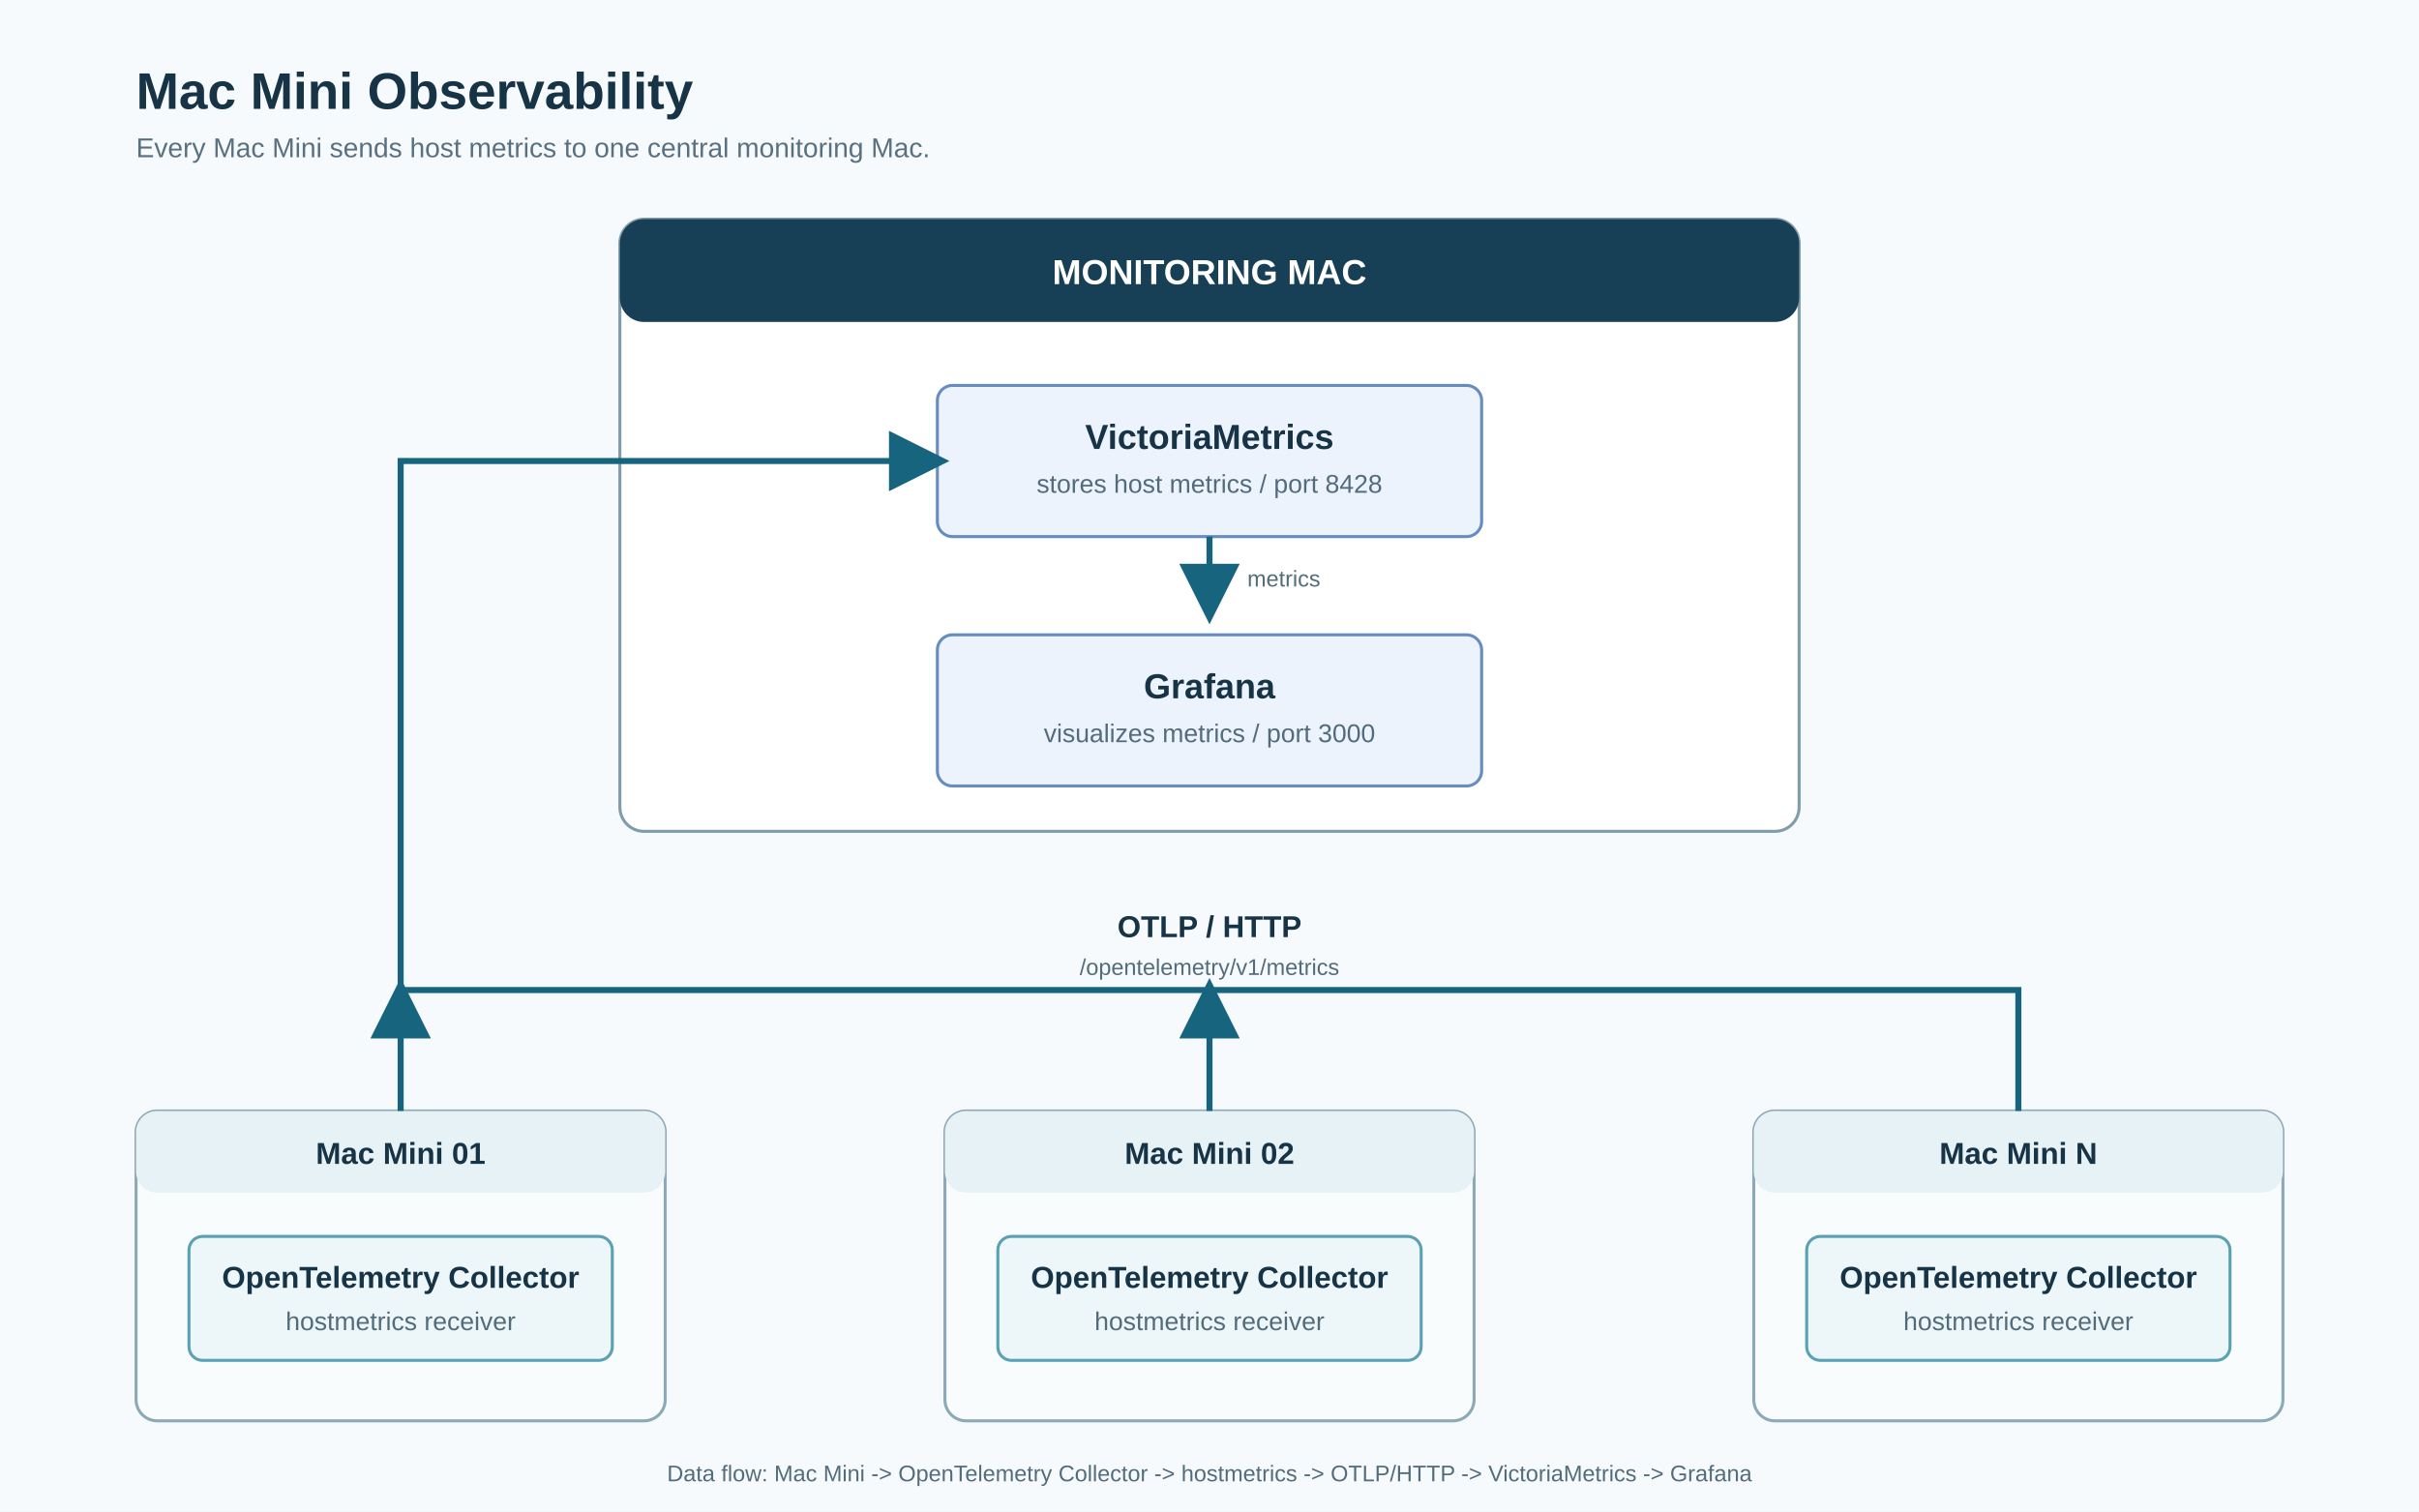
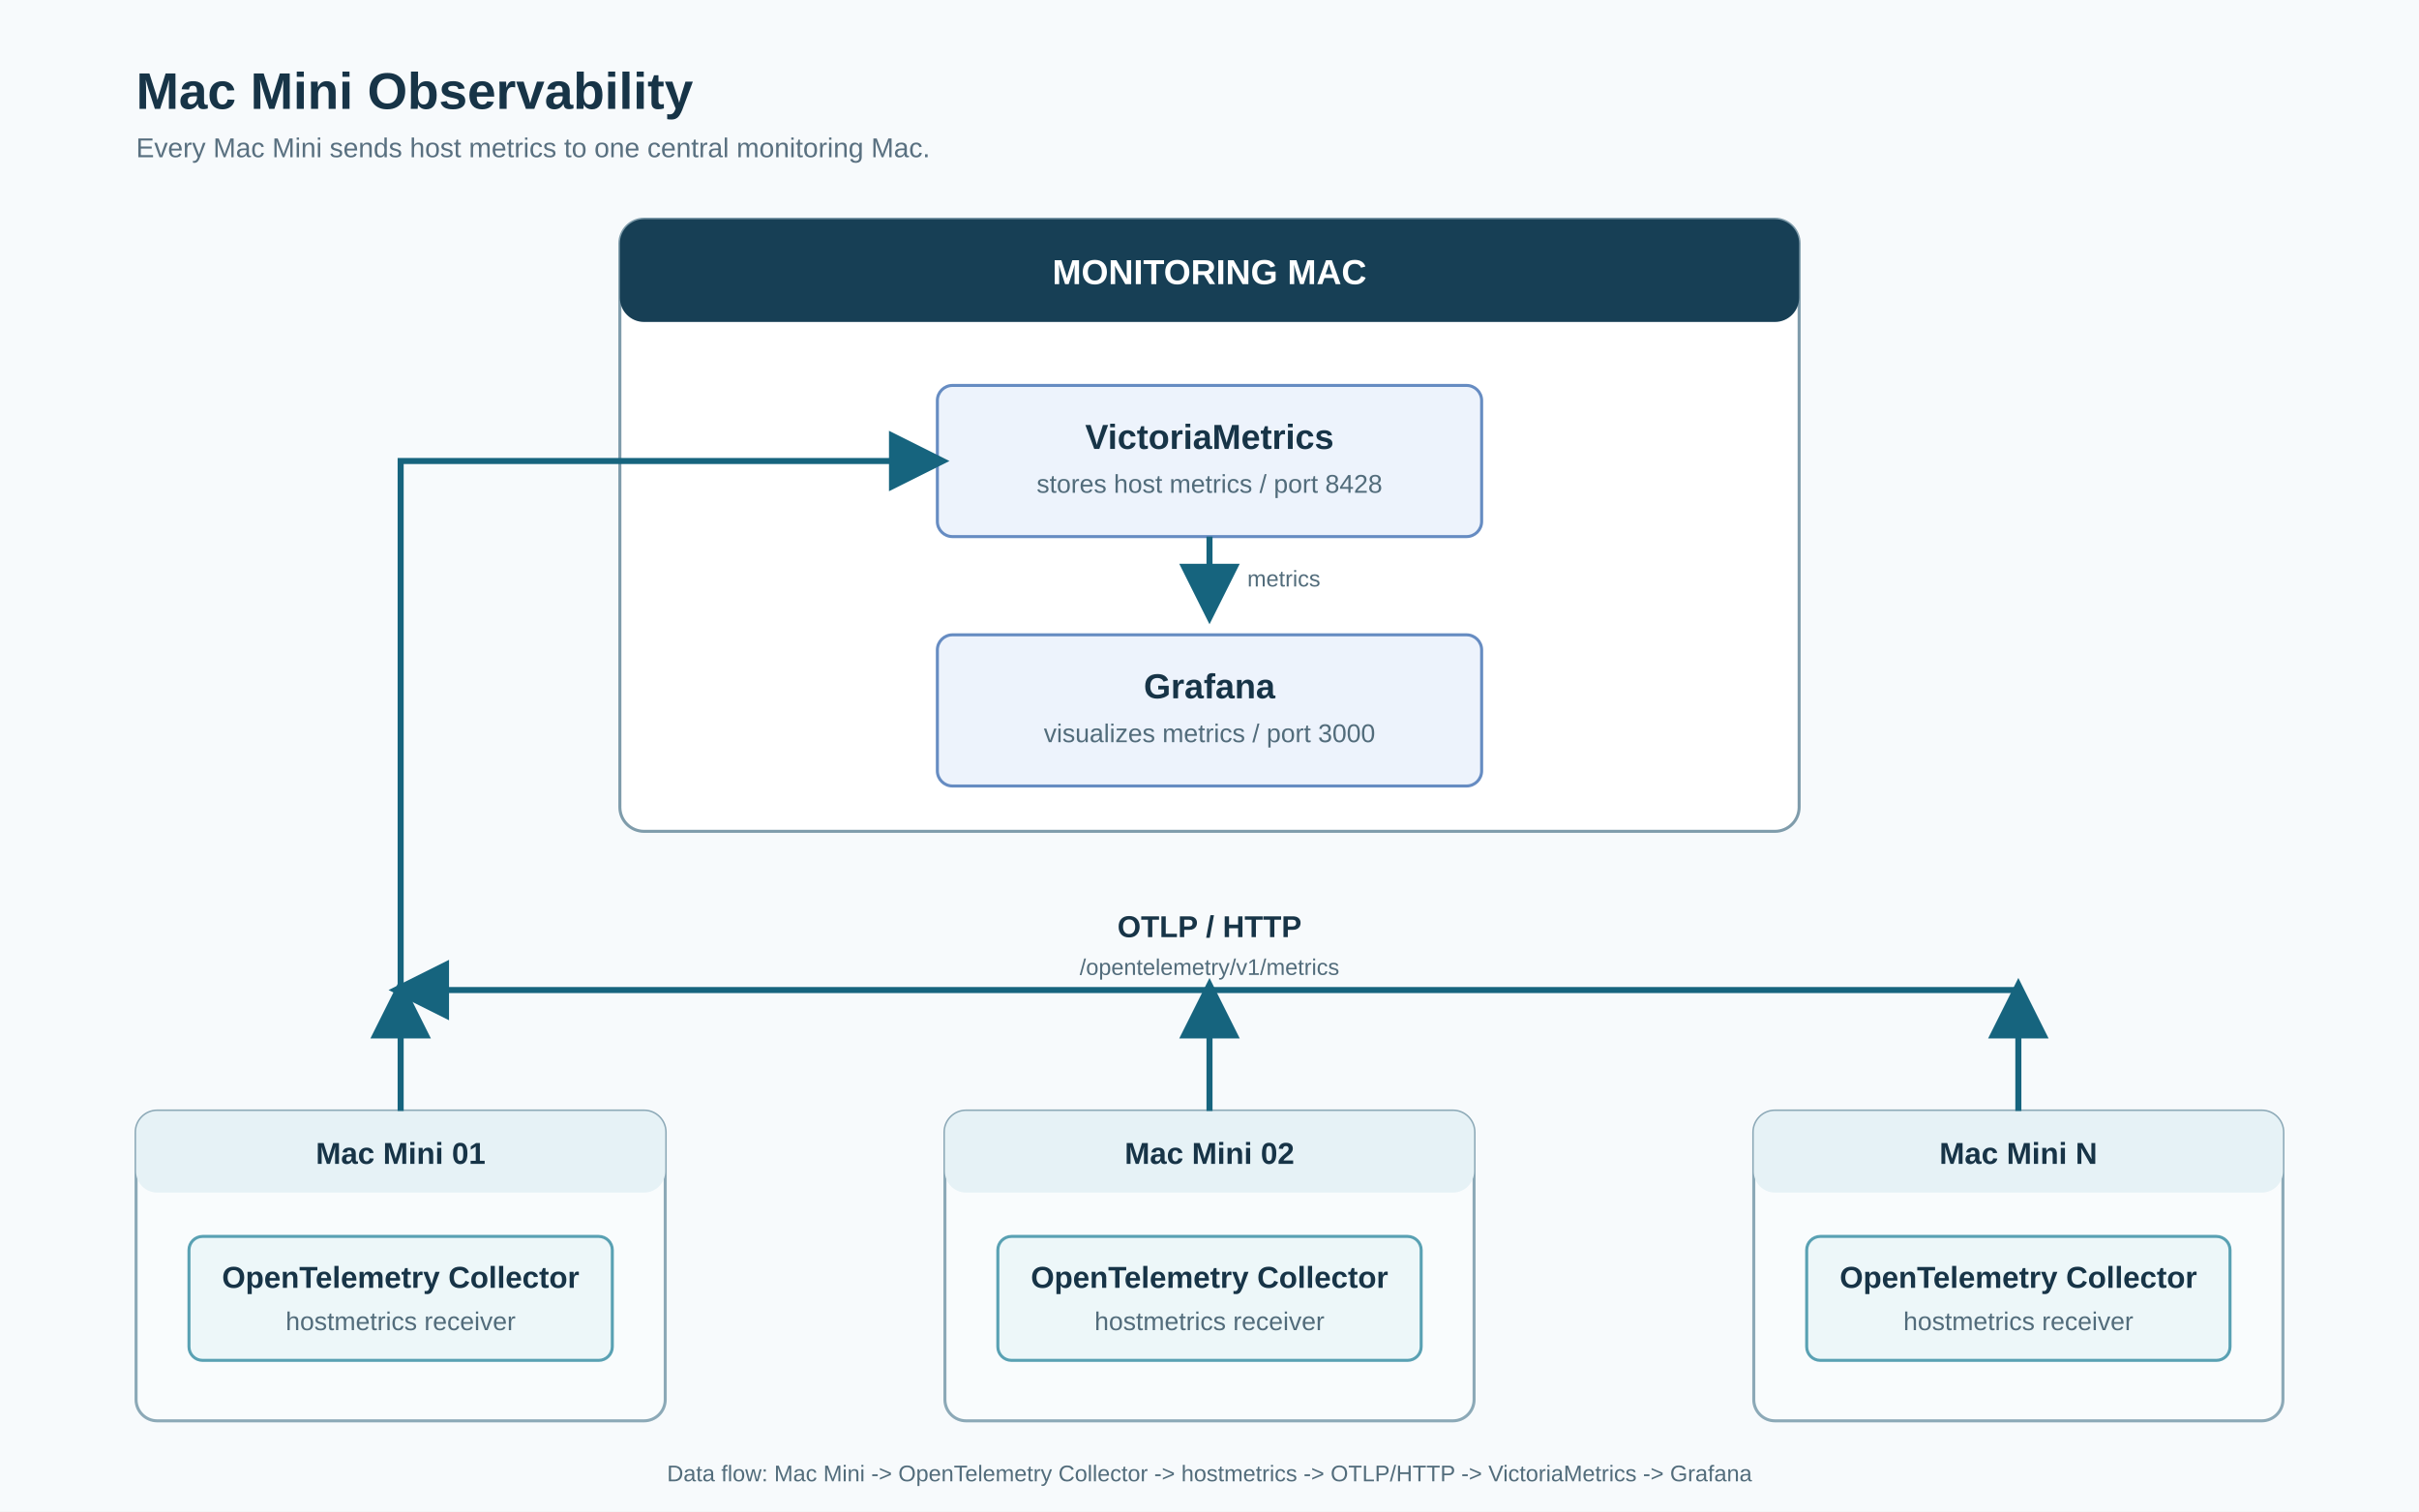
<svg xmlns="http://www.w3.org/2000/svg" viewBox="0 0 1600 1000" role="img" aria-labelledby="title description">
  <defs>
    <marker id="arrow" viewBox="0 0 10 10" refX="8" refY="5" markerWidth="10" markerHeight="10" orient="auto">
      <path d="M 0 0 L 10 5 L 0 10 z" fill="#16647e" />
    </marker>
    <style>
      text { font-family: -apple-system, BlinkMacSystemFont, "Segoe UI", Arial, sans-serif; fill: #173447; }
      .page-title { font-size: 34px; font-weight: 700; }
      .page-subtitle { font-size: 18px; fill: #597080; }
      .group { fill: #ffffff; stroke: #7f9cab; stroke-width: 2; }
      .group-head { fill: #173f55; }
      .agent { fill: #f9fcfd; stroke: #8ca9b7; stroke-width: 2; }
      .agent-head { fill: #e6f2f6; }
      .component { fill: #edf7f9; stroke: #59a1b3; stroke-width: 2; }
      .storage { fill: #edf3fc; stroke: #668cc2; stroke-width: 2; }
      .heading { font-size: 23px; font-weight: 700; }
      .component-title { font-size: 20px; font-weight: 700; }
      .body { font-size: 17px; fill: #526c7b; }
      .small { font-size: 15px; fill: #526c7b; }
      .on-dark { fill: #ffffff; }
      .flow { fill: none; stroke: #16647e; stroke-width: 4; marker-end: url(#arrow); }
    </style>
  </defs>
  <rect width="1600" height="1000" fill="#f7fafc" />
  <text x="90" y="72" class="page-title">Mac Mini Observability</text>
  <text x="90" y="104" class="page-subtitle">Every Mac Mini sends host metrics to one central monitoring Mac.</text>
  <rect x="410" y="145" width="780" height="405" rx="16" class="group" />
  <rect x="410" y="145" width="780" height="68" rx="16" class="group-head" />
  <text x="800" y="188" text-anchor="middle" class="heading on-dark">MONITORING MAC</text>
  <rect x="620" y="255" width="360" height="100" rx="10" class="storage" />
  <text x="800" y="297" text-anchor="middle" class="heading">VictoriaMetrics</text>
  <text x="800" y="326" text-anchor="middle" class="body">stores host metrics / port 8428</text>
  <path d="M800 355 V405" class="flow" />
  <text x="825" y="388" class="small">metrics</text>
  <rect x="620" y="420" width="360" height="100" rx="10" class="storage" />
  <text x="800" y="462" text-anchor="middle" class="heading">Grafana</text>
  <text x="800" y="491" text-anchor="middle" class="body">visualizes metrics / port 3000</text>
  <rect x="90" y="735" width="350" height="205" rx="14" class="agent" />
  <rect x="90" y="735" width="350" height="54" rx="14" class="agent-head" />
  <text x="265" y="770" text-anchor="middle" class="component-title">Mac Mini 01</text>
  <rect x="125" y="818" width="280" height="82" rx="9" class="component" />
  <text x="265" y="852" text-anchor="middle" class="component-title">OpenTelemetry Collector</text>
  <text x="265" y="880" text-anchor="middle" class="body">hostmetrics receiver</text>
  <rect x="625" y="735" width="350" height="205" rx="14" class="agent" />
  <rect x="625" y="735" width="350" height="54" rx="14" class="agent-head" />
  <text x="800" y="770" text-anchor="middle" class="component-title">Mac Mini 02</text>
  <rect x="660" y="818" width="280" height="82" rx="9" class="component" />
  <text x="800" y="852" text-anchor="middle" class="component-title">OpenTelemetry Collector</text>
  <text x="800" y="880" text-anchor="middle" class="body">hostmetrics receiver</text>
  <rect x="1160" y="735" width="350" height="205" rx="14" class="agent" />
  <rect x="1160" y="735" width="350" height="54" rx="14" class="agent-head" />
  <text x="1335" y="770" text-anchor="middle" class="component-title">Mac Mini N</text>
  <rect x="1195" y="818" width="280" height="82" rx="9" class="component" />
  <text x="1335" y="852" text-anchor="middle" class="component-title">OpenTelemetry Collector</text>
  <text x="1335" y="880" text-anchor="middle" class="body">hostmetrics receiver</text>
  <path d="M265 735 V655" class="flow" />
  <path d="M800 735 V655" class="flow" />
-   <path d="M1335 735 V655 H265 V305 H620" class="flow" />
+   <path d="M1335 735 V655" class="flow" />
+   <path d="M1335 655 H265" class="flow" />
+   <path d="M265 655 V305 H620" class="flow" />
  <text x="800" y="620" text-anchor="middle" class="component-title">OTLP / HTTP</text>
  <text x="800" y="645" text-anchor="middle" class="small">/opentelemetry/v1/metrics</text>
  <text x="800" y="980" text-anchor="middle" class="small">Data flow: Mac Mini -&gt; OpenTelemetry Collector -&gt; hostmetrics -&gt; OTLP/HTTP -&gt; VictoriaMetrics -&gt; Grafana</text>
</svg>
